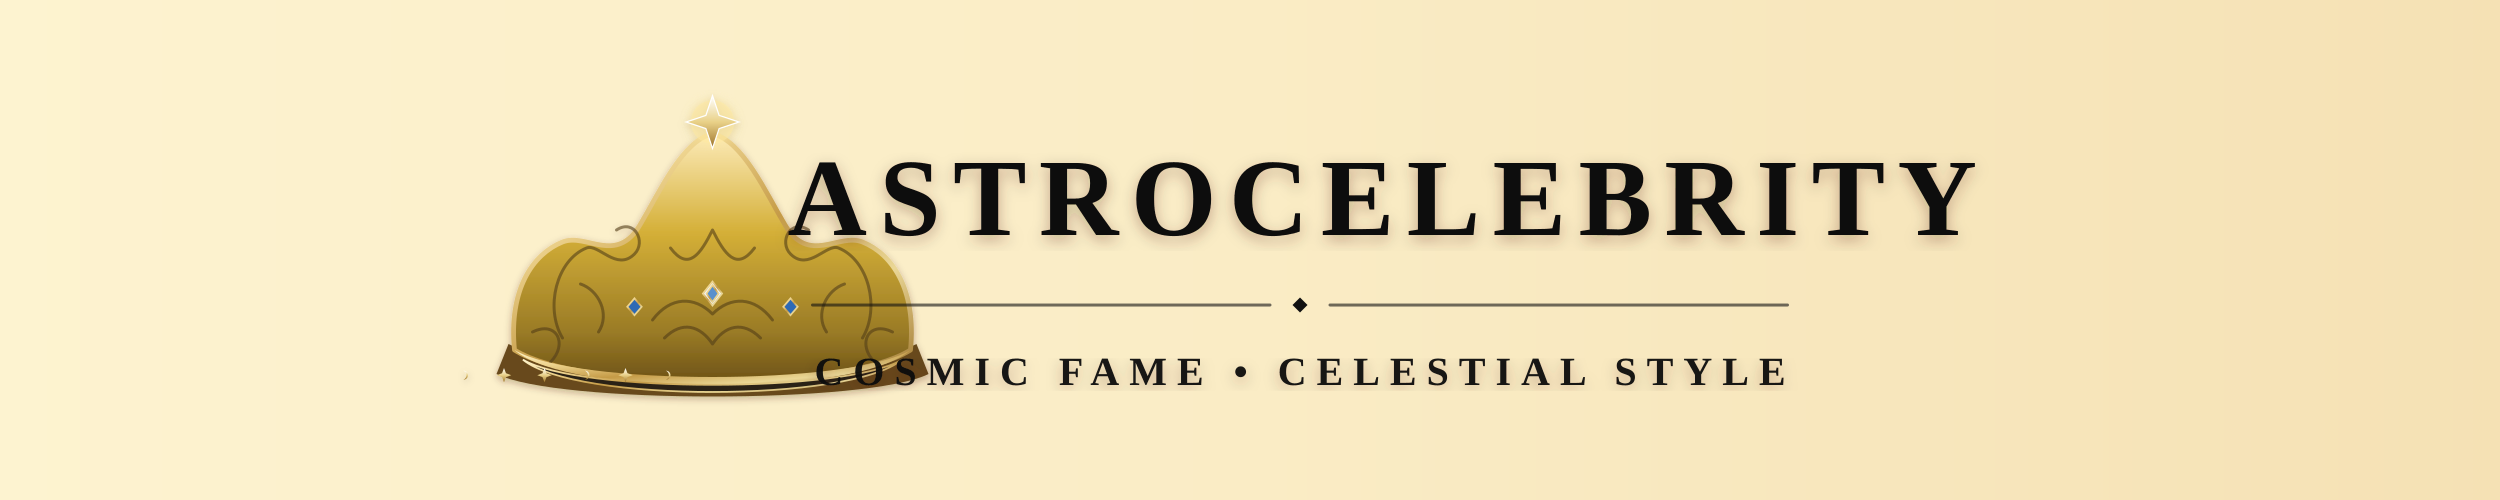
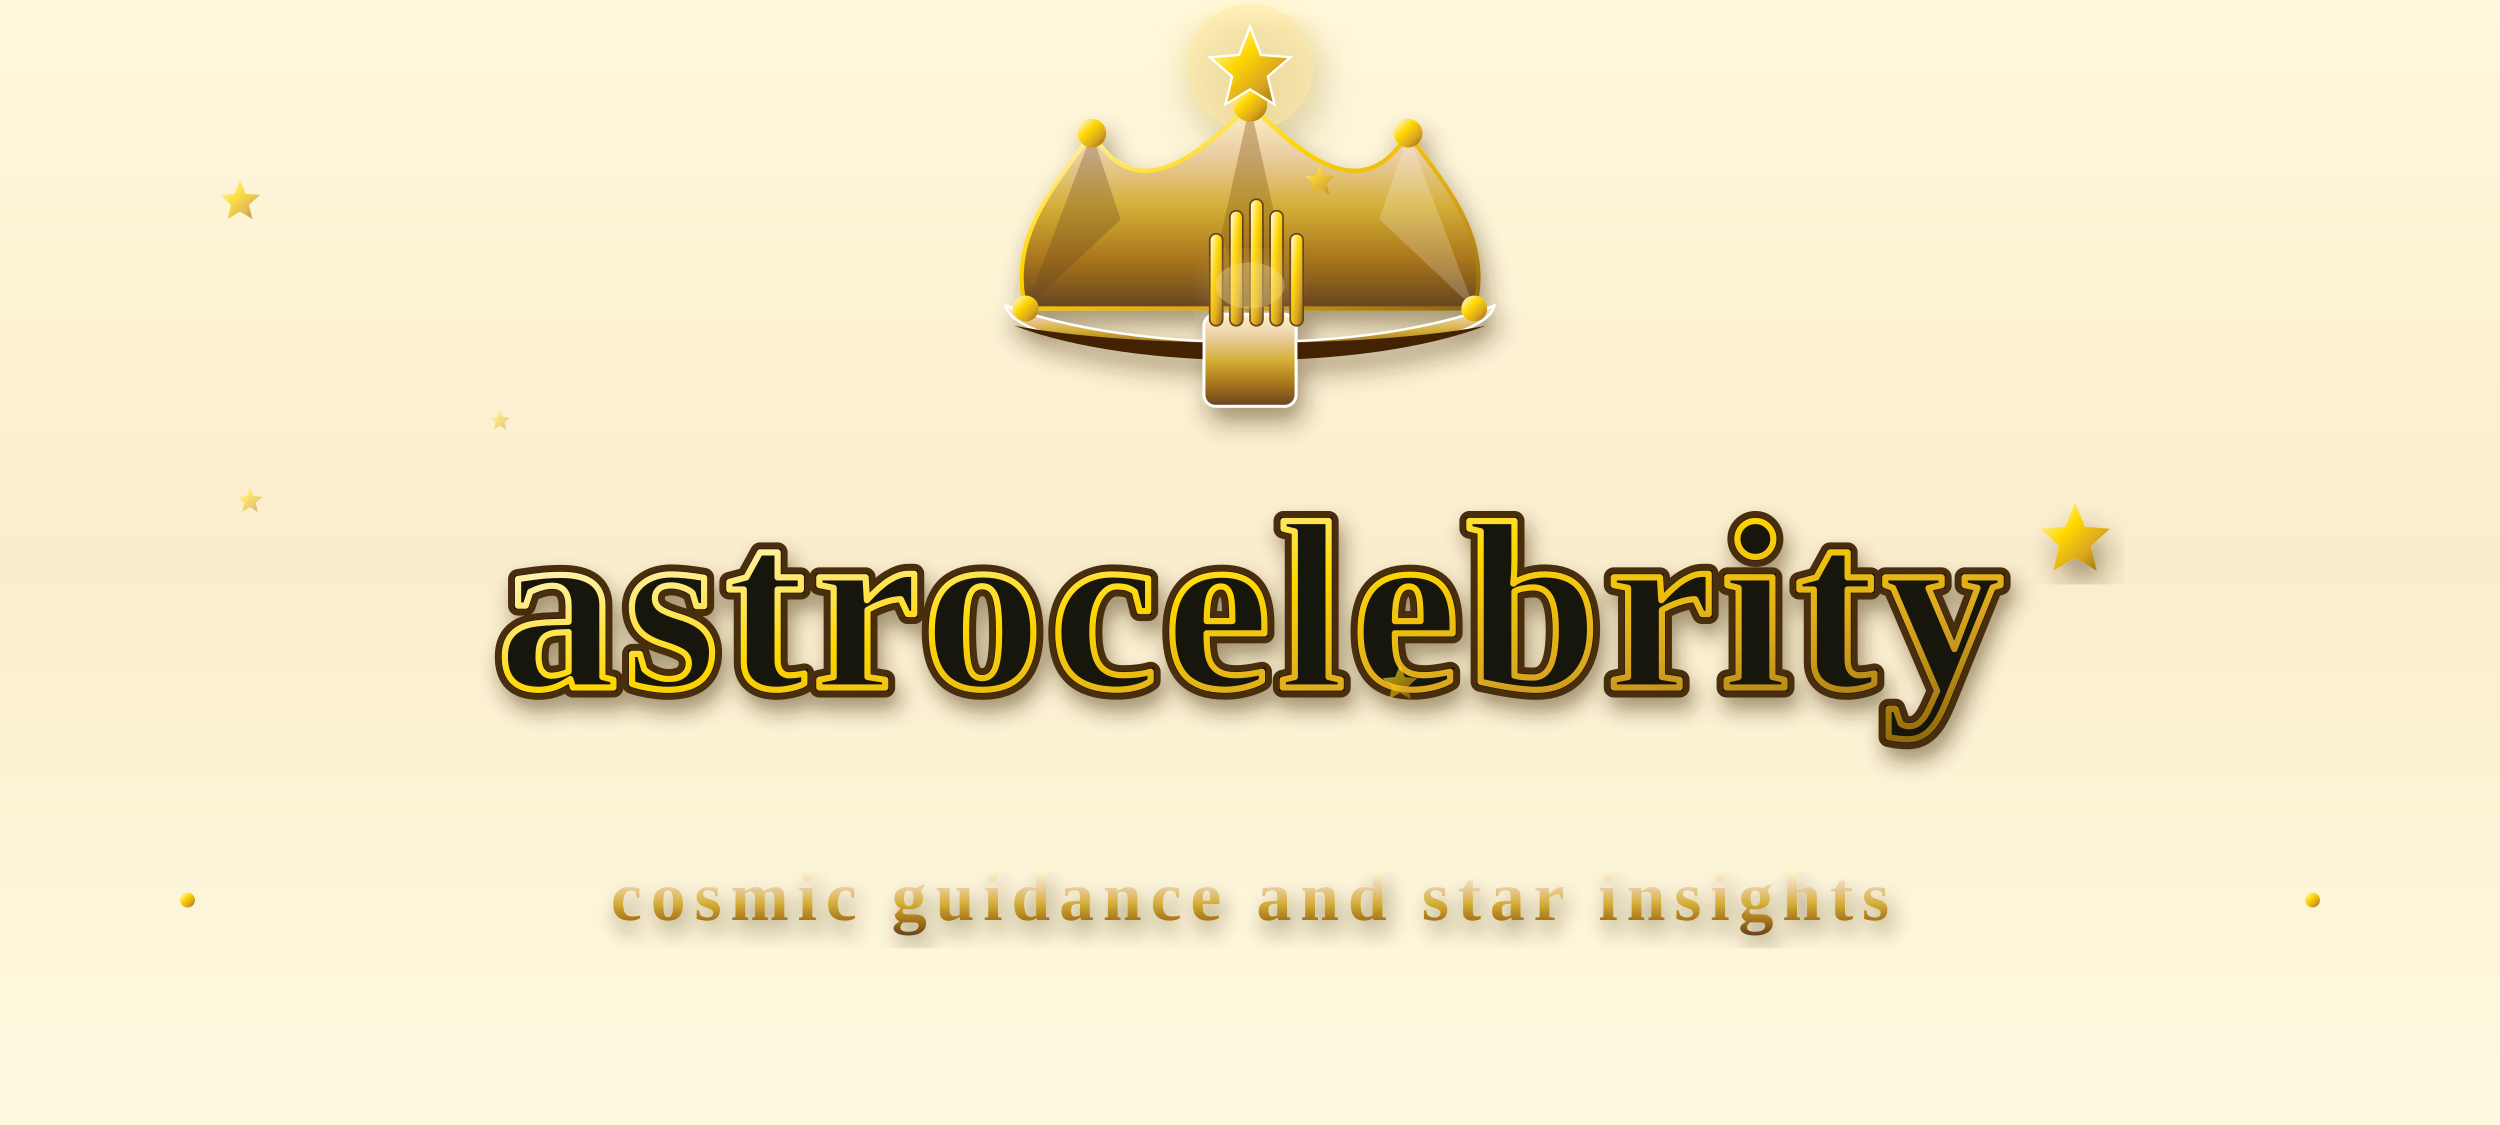
- <svg xmlns="http://www.w3.org/2000/svg" viewBox="0 0 1000 200" width="100%" height="100%">
+ <svg xmlns="http://www.w3.org/2000/svg" viewBox="0 0 1000 450" width="100%" height="100%">
  <defs>
-     <linearGradient id="headerBg" x1="0%" y1="0%" x2="100%" y2="0%">
-       <stop offset="0%" stop-color="#fdf3d0" />
-       <stop offset="50%" stop-color="#faecc5" />
-       <stop offset="100%" stop-color="#f5e1b4" />
+     <linearGradient id="bgGrad" x1="0%" y1="0%" x2="0%" y2="100%">
+       <stop offset="0%" stop-color="#fff8dc" />
+       <stop offset="50%" stop-color="#faedcd" />
+       <stop offset="100%" stop-color="#fefae0" />
    </linearGradient>
-     <linearGradient id="goldLinear" x1="0%" y1="0%" x2="100%" y2="100%">
-       <stop offset="0%" stop-color="#FFF4CC" />
-       <stop offset="25%" stop-color="#EED48F" />
-       <stop offset="50%" stop-color="#C59B47" />
-       <stop offset="75%" stop-color="#EAD796" />
-       <stop offset="100%" stop-color="#9E742C" />
+     <linearGradient id="gold3D" x1="0%" y1="0%" x2="0%" y2="100%">
+       <stop offset="0%" stop-color="#fff4cc" />
+       <stop offset="25%" stop-color="#eacda3" />
+       <stop offset="50%" stop-color="#d4af37" />
+       <stop offset="75%" stop-color="#aa771c" />
+       <stop offset="100%" stop-color="#654321" />
    </linearGradient>
-     <linearGradient id="goldLight" x1="0%" y1="0%" x2="0%" y2="100%">
-       <stop offset="0%" stop-color="#FFFFFF" />
-       <stop offset="50%" stop-color="#E9D188" />
-       <stop offset="100%" stop-color="#9C732A" />
+     <linearGradient id="goldShine" x1="0%" y1="0%" x2="100%" y2="100%">
+       <stop offset="0%" stop-color="#ffffff" />
+       <stop offset="40%" stop-color="#ffd700" />
+       <stop offset="70%" stop-color="#daa520" />
+       <stop offset="100%" stop-color="#8b6508" />
    </linearGradient>
-     <linearGradient id="goldenBody" x1="0%" y1="0%" x2="0%" y2="100%">
-       <stop offset="0%" stop-color="#FCEAB7" />
-       <stop offset="40%" stop-color="#D4AF37" />
-       <stop offset="80%" stop-color="#9A7B26" />
-       <stop offset="100%" stop-color="#6E5317" />
-     </linearGradient>
-     <filter id="shadow" x="-20%" y="-20%" width="140%" height="140%">
-       <feDropShadow dx="0" dy="2" stdDeviation="3" flood-color="#3d2a09" flood-opacity="0.3" />
+     <filter id="dropShadow" x="-20%" y="-20%" width="140%" height="140%">
+       <feDropShadow dx="2" dy="5" stdDeviation="4" flood-color="#3b2204" flood-opacity="0.45" />
    </filter>
    <filter id="glow" x="-30%" y="-30%" width="160%" height="160%">
-       <feGaussianBlur stdDeviation="4" result="blur" />
+       <feGaussianBlur stdDeviation="6" result="blur" />
      <feComposite in="SourceGraphic" in2="blur" operator="over" />
    </filter>
-     <g id="star">
-       <path d="M0,-8 L2.2,-2.2 L8,0 L2.2,2.2 L0,8 L-2.2,2.2 L-8,0 L-2.2,-2.2 Z" fill="url(#goldLight)" />
-     </g>
-     <g id="crescent">
-       <path d="M0,-5 A4,4 0 0,1 0,5 A5.5,5.5 0 0,0 0,-5" fill="url(#goldLight)" />
+     <g id="miniStar">
+       <path d="M0,-10 L2.8,-3.1 L10,-2.5 L4.5,2.4 L6.2,9.5 L0,5.8 L-6.2,9.5 L-4.5,2.4 L-10,-2.5 L-2.8,-3.1 Z" fill="url(#goldShine)" />
    </g>
  </defs>
-   <rect width="1000" height="200" fill="url(#headerBg)" />
-   <g transform="translate(45, 8) scale(0.48)" filter="url(#shadow)">
-     <path d="M 320,295 C 370,320 630,320 680,295 L 670,270 C 620,295 380,295 330,270 Z" fill="#684a1a" />
-     <path d="M 335,275               C 330,225 350,195 375,185              C 395,177 420,205 440,170              C 455,145 475,100 500,95              C 525,100 545,145 560,170              C 580,205 605,177 625,185              C 650,195 670,225 665,275              C 610,310 390,310 335,275 Z" fill="url(#goldenBody)" stroke="url(#goldLinear)" stroke-width="4" stroke-linejoin="round" />
-     <g fill="none" stroke="#523d18" stroke-width="2.5" stroke-linecap="round" stroke-linejoin="round" opacity="0.6">
-       <path d="M 375,265 C 360,240 370,200 395,190 C 405,186 420,210 435,195 C 445,185 435,165 420,175" />
-       <path d="M 390,220 C 405,225 415,245 405,260" />
-       <path d="M 350,260 C 370,250 380,270 365,285" />
-       <path d="M 625,265 C 640,240 630,200 605,190 C 595,186 580,210 565,195 C 555,185 565,165 580,175" />
-       <path d="M 610,220 C 595,225 585,245 595,260" />
-       <path d="M 650,260 C 630,250 620,270 635,285" />
-       <path d="M 450,250 C 465,230 485,230 500,245 C 515,230 535,230 550,250" />
-       <path d="M 460,265 C 475,250 490,255 500,270 C 510,255 525,250 540,265" />
-       <path d="M 465,190 C 480,210 490,195 500,175 C 510,195 520,210 535,190" />
+   <rect width="1000" height="450" fill="url(#bgGrad)" />
+   <g transform="translate(500, 105) scale(1.15)" filter="url(#dropShadow)">
+     <circle cx="0" cy="-68" r="22" fill="#ffea9f" opacity="0.6" filter="url(#glow)" />
+     <path d="M -85,15 C -40,32 40,32 85,15 C 80,38 -80,38 -85,15 Z" fill="url(#gold3D)" stroke="#fff" stroke-width="0.8" />
+     <path d="M -82,22 C -40,38 40,38 82,22 C 40,30 -40,30 -82,22 Z" fill="#422405" />
+     <path d="M -78,16               C -85,-10 -65,-30 -55,-45               C -40,-20 -20,-35 0,-55               C 20,-35 40,-20 55,-45               C 65,-30 85,-10 78,16              Z" fill="url(#gold3D)" stroke="url(#goldShine)" stroke-width="1.5" stroke-linejoin="round" />
+     <path d="M 0,-55 L -10,-10 L 0,22 L 10,-10 Z" fill="#8c6218" opacity="0.4" />
+     <path d="M -55,-45 L -45,-15 L -78,16 Z" fill="#654321" opacity="0.3" />
+     <path d="M 55,-45 L 45,-15 L 78,16 Z" fill="#fff" opacity="0.2" />
+     <circle cx="-78" cy="16" r="4.5" fill="url(#goldShine)" />
+     <circle cx="-55" cy="-45" r="5" fill="url(#goldShine)" />
+     <circle cx="0" cy="-55" r="6" fill="url(#goldShine)" />
+     <circle cx="55" cy="-45" r="5" fill="url(#goldShine)" />
+     <circle cx="78" cy="16" r="4.5" fill="url(#goldShine)" />
+     <g transform="translate(0, -68)">
+       <path d="M0,-14 L3.8,-4.2 L14,-3.4 L6.2,3.3 L8.5,13 L0,7.8 L-8.5,13 L-6.2,3.3 L-14,-3.4 L-3.8,-4.2 Z" fill="url(#goldShine)" stroke="#fff" stroke-width="0.8" />
    </g>
-     <g stroke="url(#goldLinear)" stroke-width="1.5">
-       <polygon points="500,218 508,228 500,238 492,228" fill="#eef6fc" />
-       <polygon points="500,221 505,228 500,235 495,228" fill="#5890cc" />
-       <polygon points="435,232 441,239 435,246 429,239" fill="#2d6bb5" />
-       <polygon points="565,232 571,239 565,246 559,239" fill="#2d6bb5" />
-     </g>
-     <path d="M 335,275 C 385,305 615,305 665,275 C 620,315 380,315 335,275 Z" fill="url(#goldLinear)" />
-     <path d="M 342,283 C 388,311 612,311 658,283 C 615,319 385,319 342,283 Z" fill="#2A2215" stroke="url(#goldLinear)" stroke-width="1.5" />
-     <g transform="translate(0, 296) scale(0.75)">
-       <use href="#star" x="480" y="0" />
-       <use href="#crescent" x="525" y="0" />
-       <use href="#star" x="570" y="0" />
-       <use href="#crescent" x="615" y="0" />
-       <use href="#star" x="435" y="0" />
-       <use href="#crescent" x="390" y="0" />
-     </g>
-     <g transform="translate(500, 85)">
-       <circle cx="0" cy="0" r="18" fill="#ffea9f" opacity="0.6" filter="url(#glow)" />
-       <path d="M0,-22 L5.5,-5.5 L22,0 L5.5,5.5 L0,22 L-5.5,5.5 L-22,0 L-5.5,-5.5 Z" fill="url(#goldLight)" stroke="#fff" stroke-width="1" />
+     <g transform="translate(0, 18)">
+       <rect x="-16" y="0" width="32" height="32" rx="4" fill="url(#gold3D)" stroke="#fff" stroke-width="1" />
+       <rect x="-14" y="-28" width="4.5" height="32" rx="2.2" fill="url(#goldShine)" stroke="#654321" stroke-width="0.6" />
+       <rect x="-7" y="-36" width="4.5" height="40" rx="2.2" fill="url(#goldShine)" stroke="#654321" stroke-width="0.6" />
+       <rect x="0" y="-40" width="4.5" height="44" rx="2.2" fill="url(#goldShine)" stroke="#654321" stroke-width="0.6" />
+       <rect x="7" y="-36" width="4.5" height="40" rx="2.2" fill="url(#goldShine)" stroke="#654321" stroke-width="0.6" />
+       <rect x="14" y="-28" width="4.5" height="32" rx="2.2" fill="url(#goldShine)" stroke="#654321" stroke-width="0.6" />
+       <ellipse cx="0" cy="-10" rx="12" ry="8" fill="#ffea9f" opacity="0.4" filter="url(#glow)" />
    </g>
  </g>
-   <g transform="translate(315, 0)">
-     <g filter="url(#shadow)">
-       <text x="0" y="94" font-family="Georgia, 'Times New Roman', serif" font-size="44" font-weight="bold" letter-spacing="5" fill="#111111">
-         ASTROCELEBRITY
-       </text>
-     </g>
-     <g transform="translate(205, 122)">
-       <line x1="-195" y1="0" x2="-12" y2="0" stroke="#111111" stroke-width="1.2" stroke-linecap="round" opacity="0.6" />
-       <line x1="12" y1="0" x2="195" y2="0" stroke="#111111" stroke-width="1.2" stroke-linecap="round" opacity="0.6" />
-       <polygon points="0,-3 3,0 0,3 -3,0" fill="#111111" />
-     </g>
-     <g filter="url(#shadow)">
-       <text x="205" y="154" font-family="Georgia, 'Times New Roman', serif" font-size="16" font-weight="600" letter-spacing="4" text-anchor="middle" fill="#111111" opacity="0.95">
-         COSMIC FAME • CELESTIAL STYLE
-       </text>
-     </g>
+   <g transform="translate(500, 275)" text-anchor="middle" font-family="Georgia, 'Times New Roman', serif" font-weight="bold" font-size="96" filter="url(#dropShadow)">
+     <text x="0" y="0" letter-spacing="3" fill="url(#gold3D)" stroke="#4a2e0a" stroke-width="8" stroke-linejoin="round">astrocelebrity</text>
+     <text x="0" y="0" letter-spacing="3" fill="#18120b" stroke="#18120b" stroke-width="3">astrocelebrity</text>
+     <text x="0" y="0" letter-spacing="3" fill="none" stroke="url(#goldShine)" stroke-width="2.5" stroke-linejoin="round">astrocelebrity</text>
  </g>
+   <g transform="translate(830, 215)">
+     <use href="#miniStar" transform="scale(1.4)" filter="url(#dropShadow)" />
+   </g>
+   <g transform="translate(500, 360)">
+     <line x1="-420" y1="0" x2="-230" y2="0" stroke="url(#gold3D)" stroke-width="2.5" stroke-linecap="round" />
+     <circle cx="-425" cy="0" r="3" fill="url(#goldShine)" />
+     <line x1="230" y1="0" x2="420" y2="0" stroke="url(#gold3D)" stroke-width="2.5" stroke-linecap="round" />
+     <circle cx="425" cy="0" r="3" fill="url(#goldShine)" />
+     <text x="0" y="8" font-family="Georgia, 'Times New Roman', serif" font-size="28" font-weight="600" letter-spacing="3.5" text-anchor="middle" fill="url(#gold3D)" filter="url(#dropShadow)">
+       cosmic guidance and star insights
+     </text>
+   </g>
+   <use href="#miniStar" x="120" y="100" transform="scale(0.8)" opacity="0.7" />
+   <use href="#miniStar" x="880" y="120" transform="scale(0.6)" opacity="0.6" />
+   <use href="#miniStar" x="200" y="400" transform="scale(0.5)" opacity="0.5" />
+   <use href="#miniStar" x="800" y="390" transform="scale(0.7)" opacity="0.6" />
+   <use href="#miniStar" x="500" y="420" transform="scale(0.4)" opacity="0.4" />
</svg>
